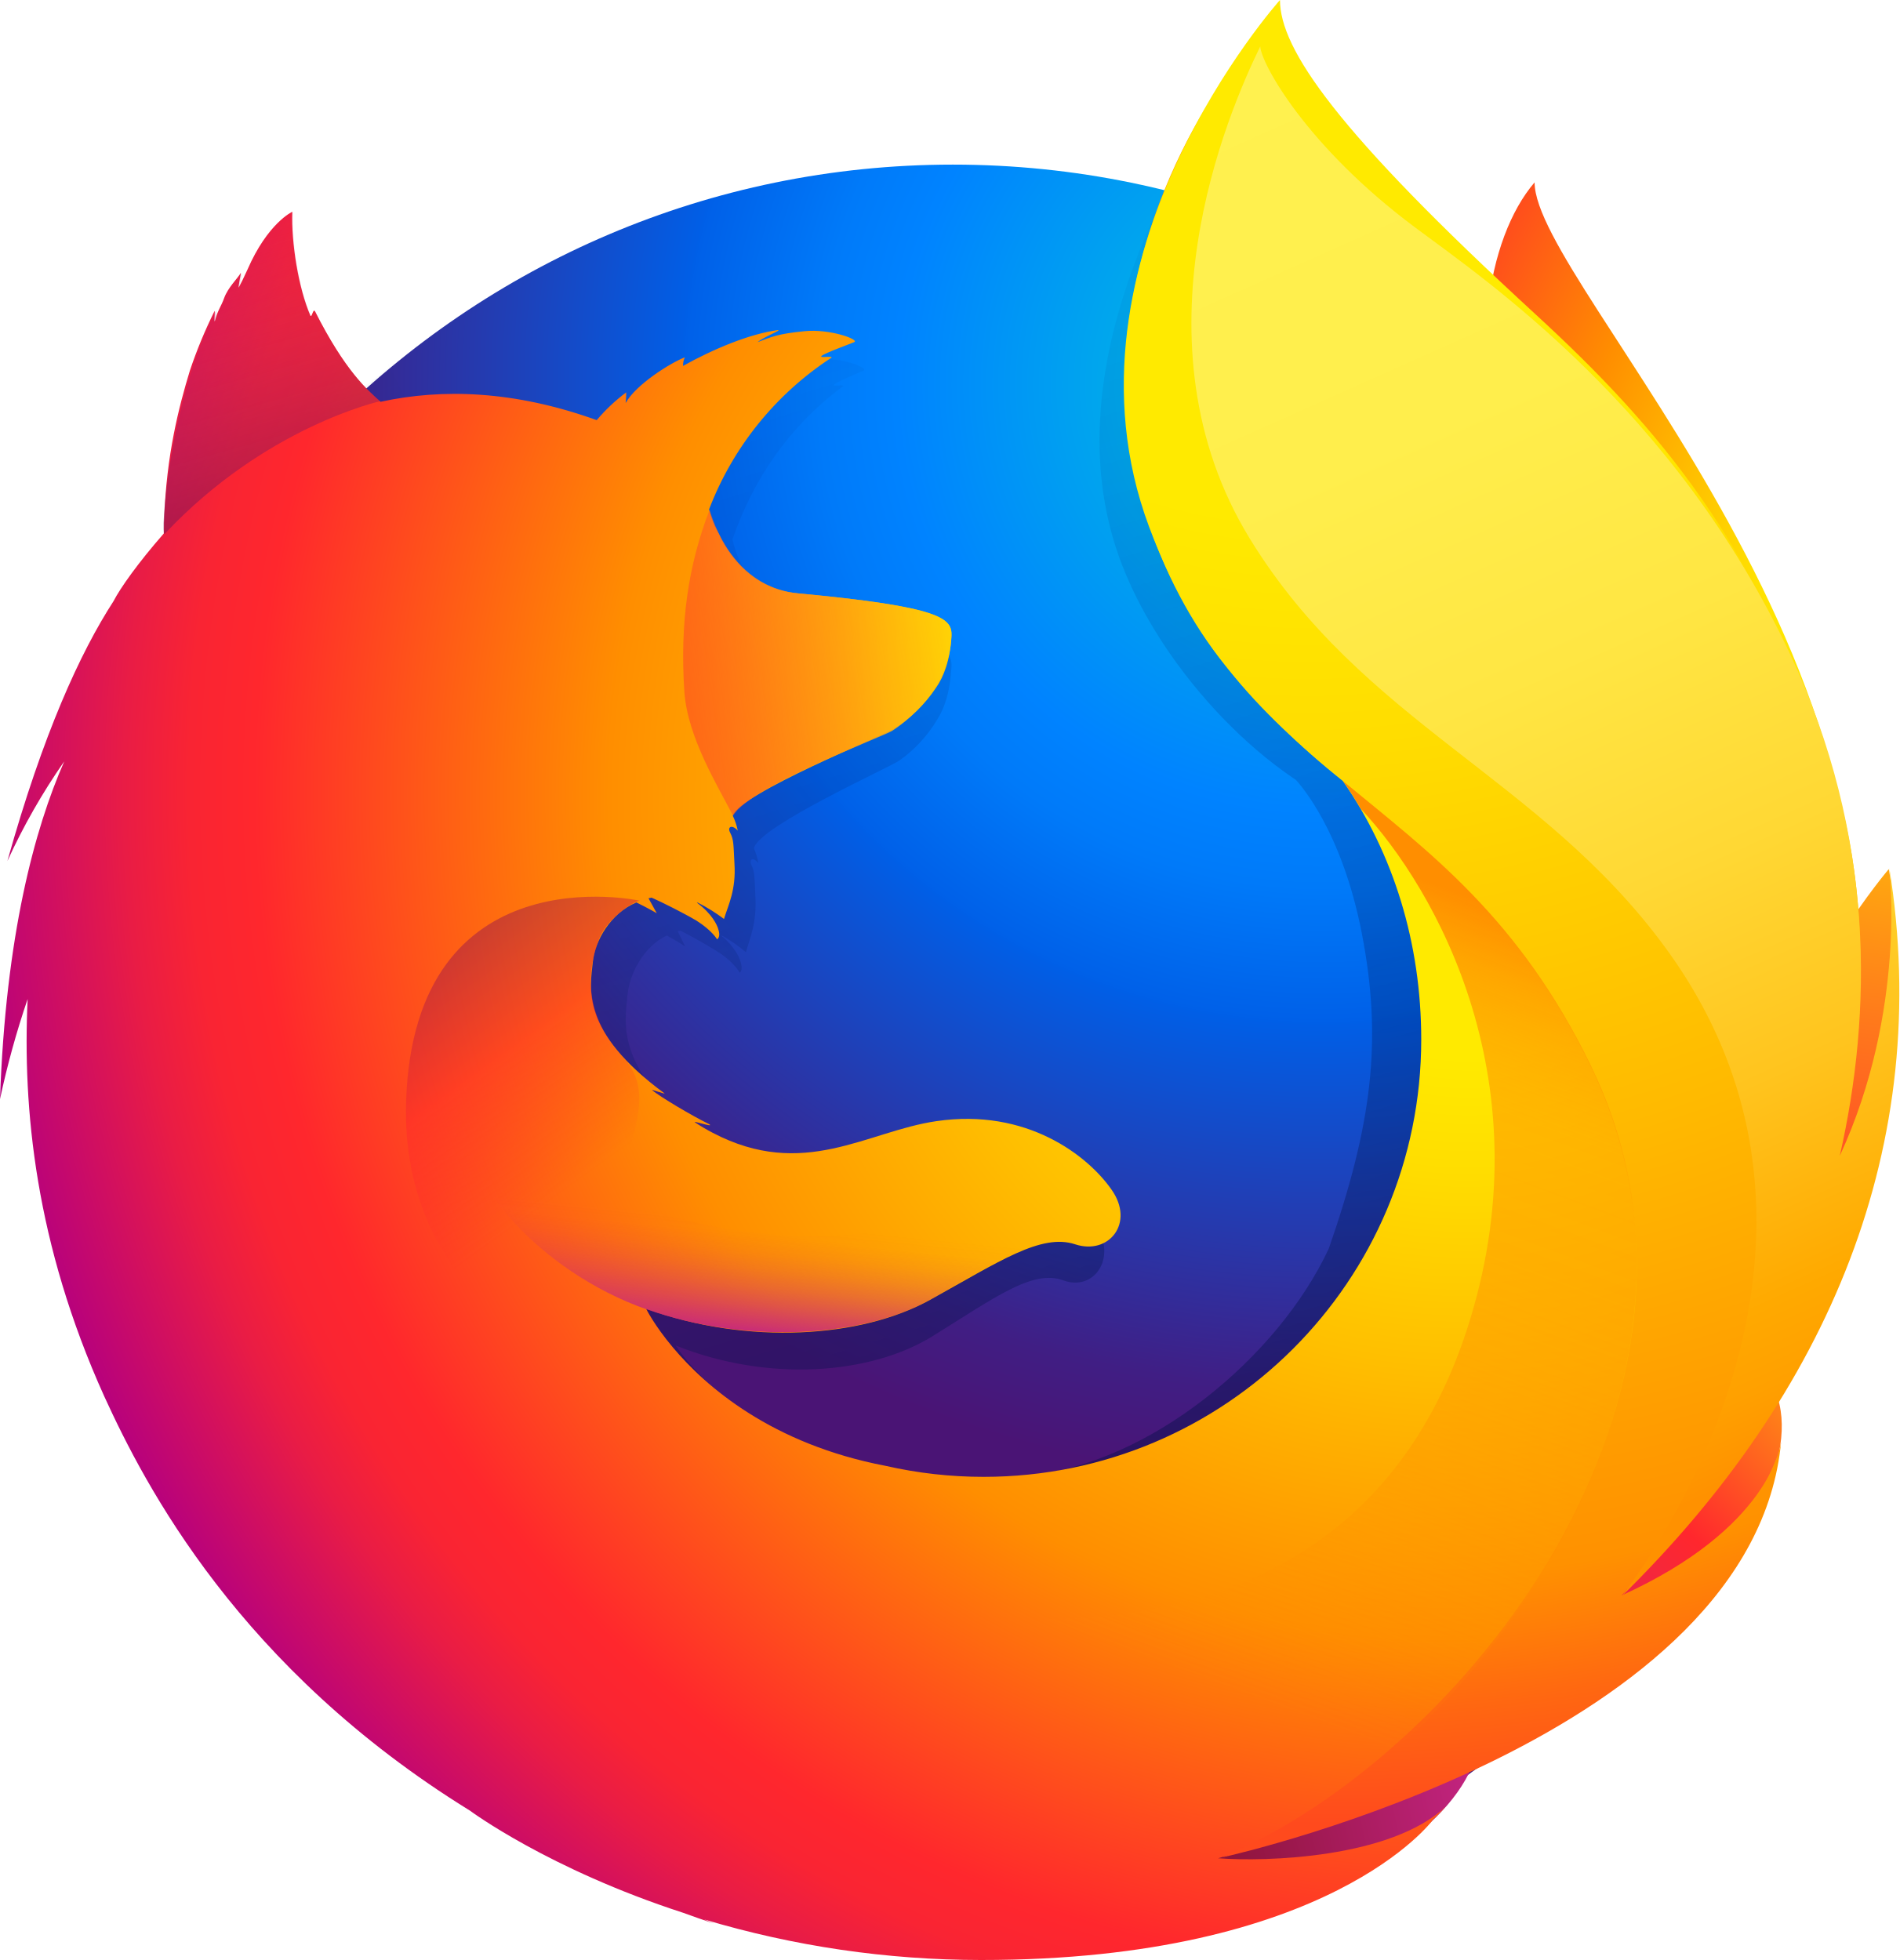
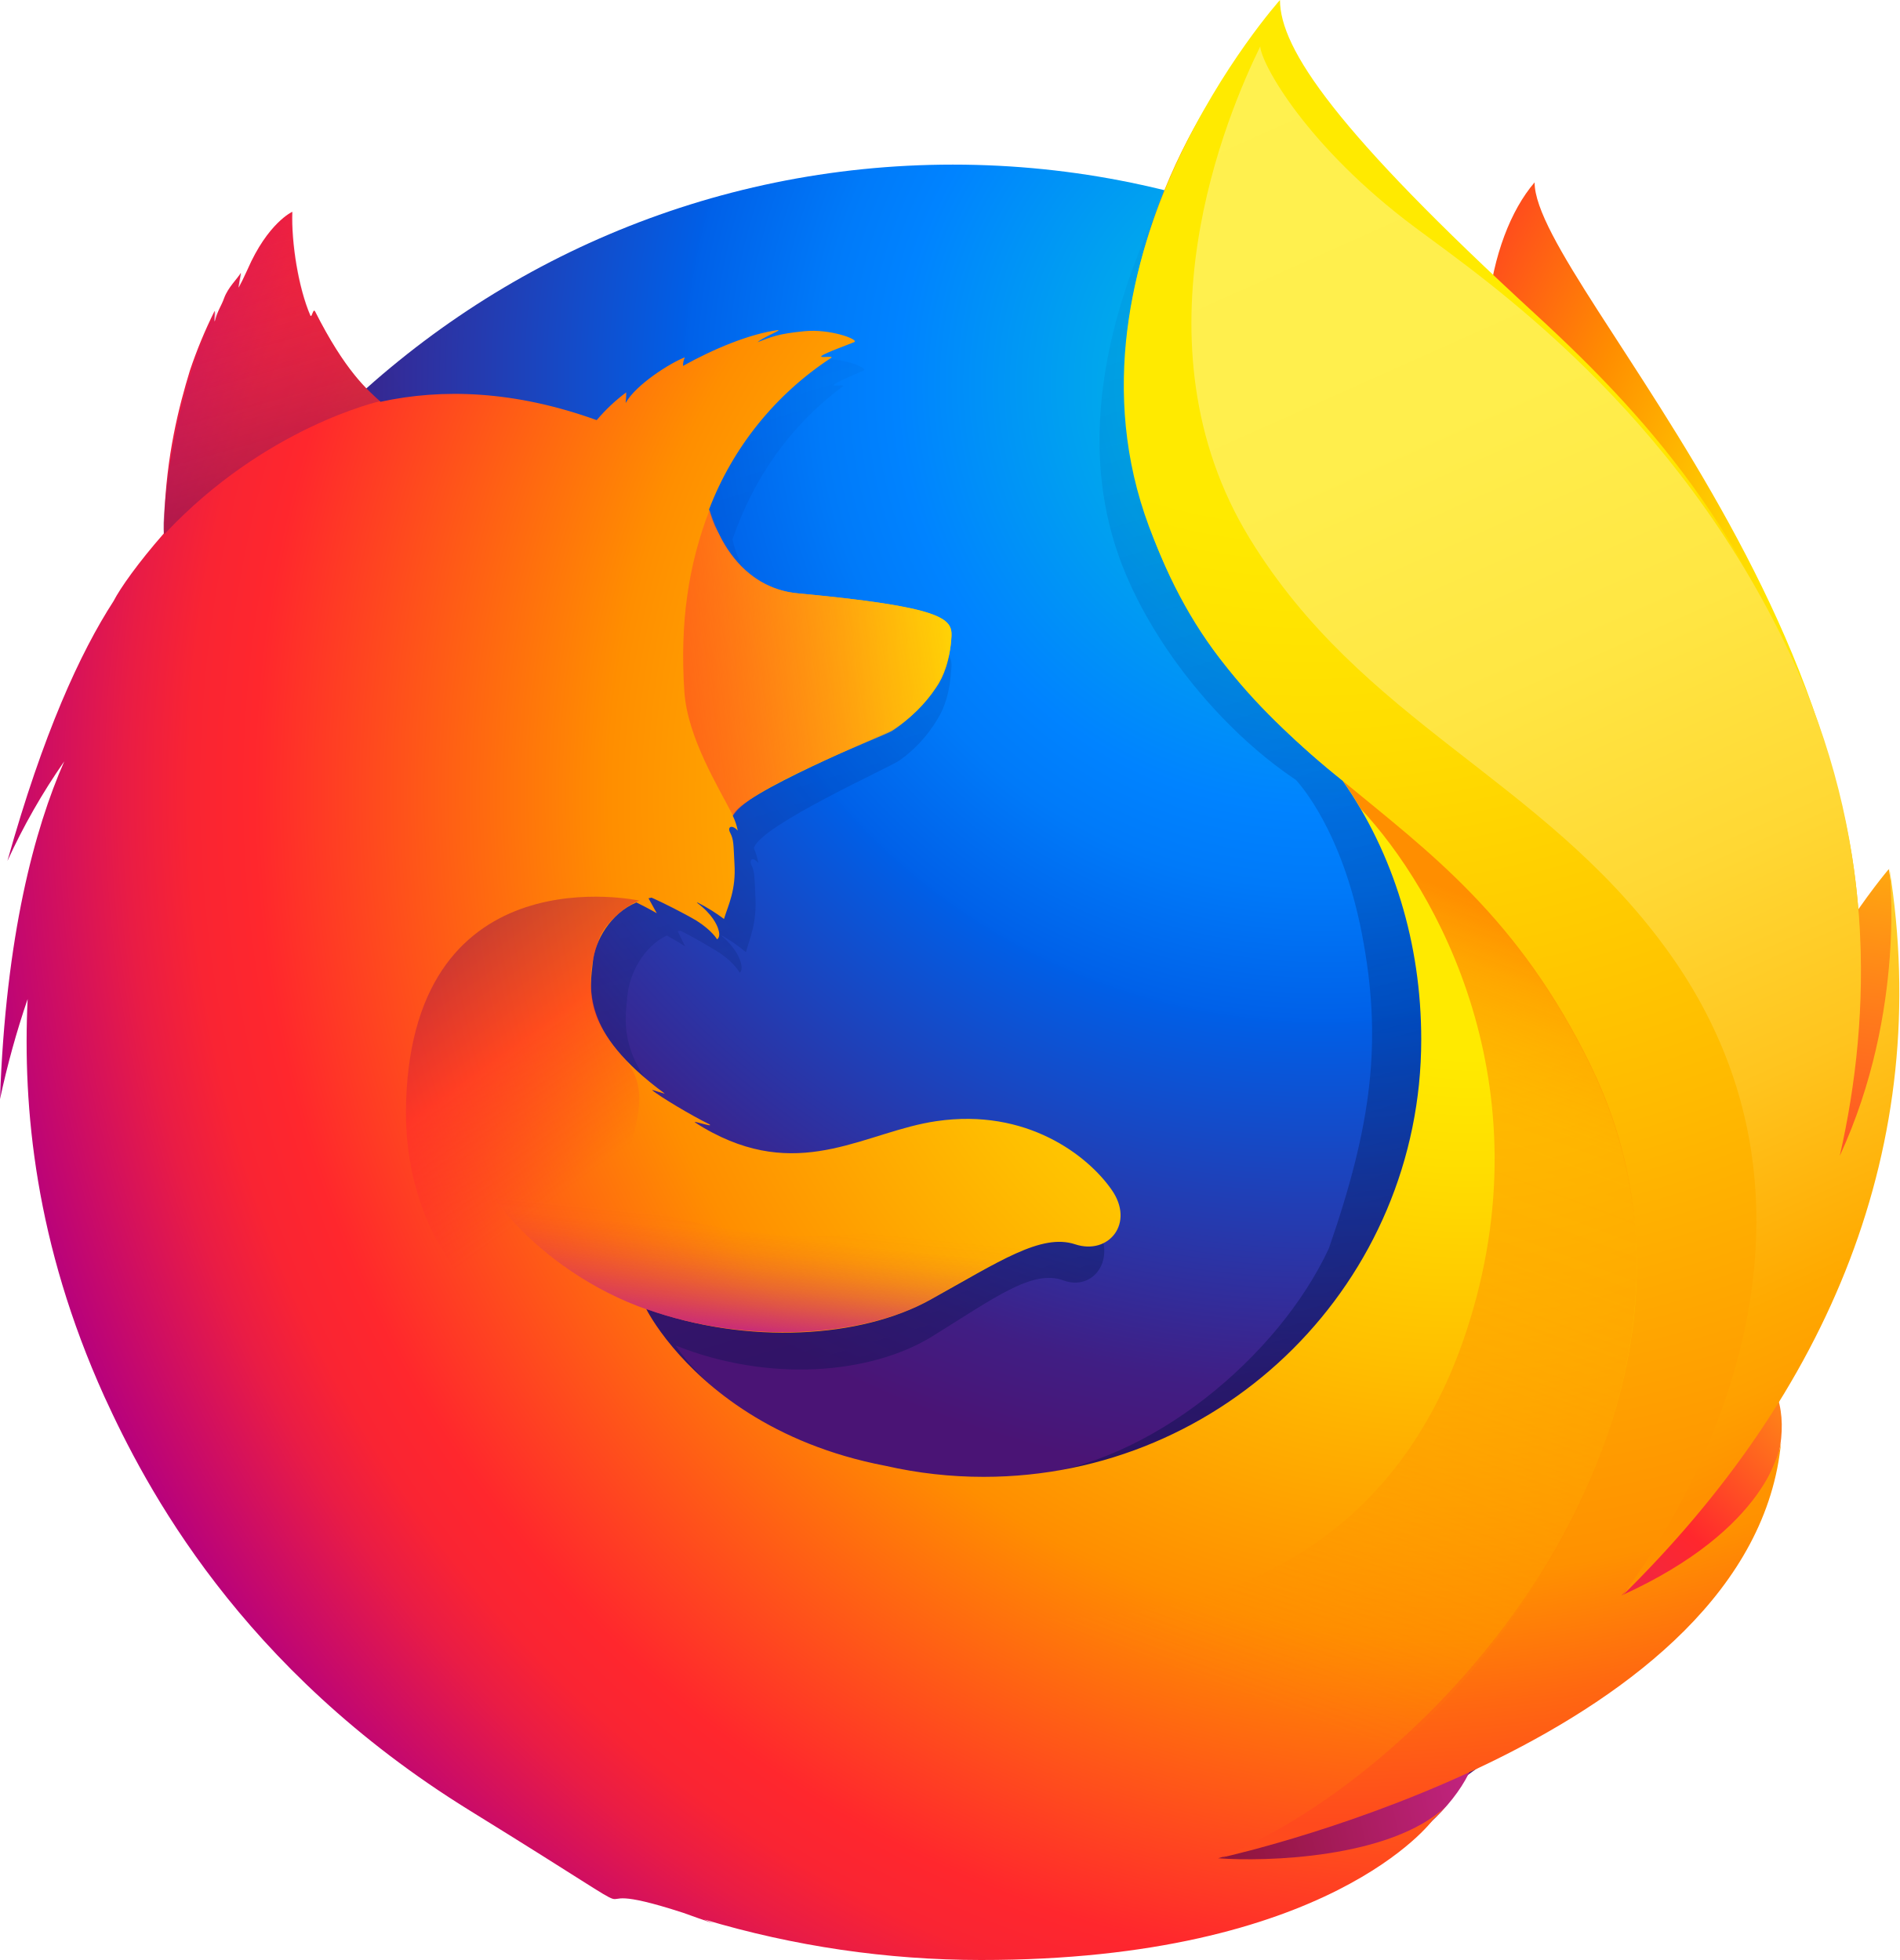
<svg xmlns="http://www.w3.org/2000/svg" viewBox="0 0 953.37 984">
-   <defs>
-     <style>.cls-1{fill:url(#radial-gradient);}.cls-2{fill:url(#radial-gradient-2);}.cls-3{fill:url(#linear-gradient);}.cls-4{fill:url(#radial-gradient-3);}.cls-5{fill:url(#radial-gradient-4);}.cls-6{fill:url(#radial-gradient-5);}.cls-7{fill:url(#radial-gradient-6);}.cls-8{fill:url(#radial-gradient-7);}.cls-9{fill:url(#linear-gradient-2);}.cls-10{fill:url(#linear-gradient-3);}.cls-11{fill:url(#linear-gradient-4);}.cls-12{fill:url(#linear-gradient-5);}.cls-13{fill:url(#linear-gradient-6);}.cls-14{fill:url(#linear-gradient-7);}</style>
-     <radialGradient id="radial-gradient" cx="-14586.11" cy="9330.25" fx="-14614.868" r="450.88" gradientTransform="matrix(0.76, 0.03, 0.05, -1.12, 11556.29, 11192.01)" gradientUnits="userSpaceOnUse">
-       <stop offset="0.04" stop-color="#ffea00" />
-       <stop offset="0.12" stop-color="#ffde00" />
-       <stop offset="0.25" stop-color="#ffbf00" />
-       <stop offset="0.43" stop-color="#ff8e00" />
-       <stop offset="0.77" stop-color="#ff272d" />
-       <stop offset="0.87" stop-color="#e0255a" />
-       <stop offset="0.95" stop-color="#cc2477" />
-       <stop offset="1" stop-color="#c42482" />
-     </radialGradient>
-     <radialGradient id="radial-gradient-2" cx="663.12" cy="826.87" r="969.26" gradientTransform="matrix(1, 0, 0, -1, 0, 1020)" gradientUnits="userSpaceOnUse">
-       <stop offset="0" stop-color="#00ccda" />
-       <stop offset="0.22" stop-color="#0083ff" />
-       <stop offset="0.26" stop-color="#007af9" />
-       <stop offset="0.33" stop-color="#0060e8" />
-       <stop offset="0.33" stop-color="#005fe7" />
-       <stop offset="0.44" stop-color="#2639ad" />
-       <stop offset="0.52" stop-color="#401e84" />
-       <stop offset="0.57" stop-color="#4a1475" />
-     </radialGradient>
-     <linearGradient id="linear-gradient" x1="540.65" y1="290.81" x2="349.21" y2="917.03" gradientTransform="matrix(1, 0, 0, -1, 0, 1020)" gradientUnits="userSpaceOnUse">
-       <stop offset="0" stop-color="#000f43" stop-opacity="0.4" />
-       <stop offset="0.48" stop-color="#001962" stop-opacity="0.17" />
-       <stop offset="1" stop-color="#002079" stop-opacity="0" />
-     </linearGradient>
-     <radialGradient id="radial-gradient-3" cx="-8266.73" cy="7499.88" r="266.89" gradientTransform="matrix(1.22, 0.12, 0.12, -1.22, 10147.38, 10794.61)" gradientUnits="userSpaceOnUse">
-       <stop offset="0" stop-color="#ffea00" />
-       <stop offset="0.5" stop-color="#ff272d" />
-       <stop offset="1" stop-color="#c42482" />
-     </radialGradient>
-     <radialGradient id="radial-gradient-4" cx="-8290.88" cy="7755.79" r="445.68" gradientTransform="matrix(1.22, 0.12, 0.12, -1.22, 10147.38, 10794.61)" gradientUnits="userSpaceOnUse">
-       <stop offset="0" stop-color="#ffe900" />
-       <stop offset="0.16" stop-color="#ffaf0e" />
-       <stop offset="0.32" stop-color="#ff7a1b" />
-       <stop offset="0.47" stop-color="#ff4e26" />
-       <stop offset="0.62" stop-color="#ff2c2e" />
-       <stop offset="0.76" stop-color="#ff1434" />
-       <stop offset="0.89" stop-color="#ff0538" />
-       <stop offset="1" stop-color="#ff0039" />
-     </radialGradient>
-     <radialGradient id="radial-gradient-5" cx="-8227.84" cy="7342.65" r="408.96" gradientTransform="matrix(1.22, 0.12, 0.12, -1.22, 10147.38, 10794.61)" gradientUnits="userSpaceOnUse">
-       <stop offset="0" stop-color="#ff272d" />
-       <stop offset="0.5" stop-color="#c42482" />
-       <stop offset="0.99" stop-color="#620700" />
-     </radialGradient>
-     <radialGradient id="radial-gradient-6" cx="715.19" cy="625.96" fx="743.166" fy="612.13" r="782.18" gradientTransform="matrix(1, 0, 0, -1, 0, 1020)" gradientUnits="userSpaceOnUse">
-       <stop offset="0.16" stop-color="#ffea00" />
-       <stop offset="0.23" stop-color="#ffde00" />
-       <stop offset="0.36" stop-color="#ffbf00" />
-       <stop offset="0.54" stop-color="#ff8e00" />
-       <stop offset="0.76" stop-color="#ff272d" />
-       <stop offset="0.8" stop-color="#f92433" />
-       <stop offset="0.84" stop-color="#e91c45" />
-       <stop offset="0.89" stop-color="#cf0e62" />
-       <stop offset="0.94" stop-color="#b5007f" />
-     </radialGradient>
-     <radialGradient id="radial-gradient-7" cx="656.34" cy="1018.71" r="923.61" gradientTransform="matrix(1, 0, 0, -1, 0, 1020)" gradientUnits="userSpaceOnUse">
-       <stop offset="0.28" stop-color="#ffea00" />
-       <stop offset="0.4" stop-color="#fd0" />
-       <stop offset="0.63" stop-color="#ffba00" />
-       <stop offset="0.86" stop-color="#ff9100" />
-       <stop offset="0.93" stop-color="#ff6711" />
-       <stop offset="0.99" stop-color="#ff4a1d" />
-     </radialGradient>
-     <linearGradient id="linear-gradient-2" x1="-8949.39" y1="7656.93" x2="-8665.03" y2="7729.41" gradientTransform="matrix(1.22, 0.12, 0.12, -1.22, 10147.38, 10794.61)" gradientUnits="userSpaceOnUse">
-       <stop offset="0" stop-color="#c42482" stop-opacity="0.5" />
-       <stop offset="0.47" stop-color="#ff272d" stop-opacity="0.5" />
-       <stop offset="0.49" stop-color="#ff2c2c" stop-opacity="0.51" />
-       <stop offset="0.68" stop-color="#ff7a1a" stop-opacity="0.72" />
-       <stop offset="0.83" stop-color="#ffb20d" stop-opacity="0.87" />
-       <stop offset="0.94" stop-color="#ffd605" stop-opacity="0.96" />
-       <stop offset="1" stop-color="#ffe302" />
-     </linearGradient>
-     <linearGradient id="linear-gradient-3" x1="199.86" y1="2082.86" x2="145.29" y2="2222.71" gradientTransform="matrix(1, 0.1, 0.1, -1, -263.44, 2312.31)" gradientUnits="userSpaceOnUse">
-       <stop offset="0" stop-color="#891551" stop-opacity="0.6" />
-       <stop offset="1" stop-color="#c42482" stop-opacity="0" />
-     </linearGradient>
-     <linearGradient id="linear-gradient-4" x1="-23.57" y1="281.95" x2="70.54" y2="175.07" gradientTransform="matrix(1, 0.1, 0.1, -1, 215.69, 751.9)" gradientUnits="userSpaceOnUse">
-       <stop offset="0.01" stop-color="#891551" stop-opacity="0.5" />
-       <stop offset="0.48" stop-color="#ff272d" stop-opacity="0.5" />
-       <stop offset="1" stop-color="#ff272d" stop-opacity="0" />
-     </linearGradient>
-     <linearGradient id="linear-gradient-5" x1="154.45" y1="96.2" x2="154.52" y2="170.98" gradientTransform="matrix(1, 0.1, 0.1, -1, 215.69, 751.9)" gradientUnits="userSpaceOnUse">
-       <stop offset="0" stop-color="#c42482" />
-       <stop offset="0.08" stop-color="#c42482" stop-opacity="0.81" />
-       <stop offset="0.21" stop-color="#c42482" stop-opacity="0.56" />
-       <stop offset="0.33" stop-color="#c42482" stop-opacity="0.36" />
-       <stop offset="0.45" stop-color="#c42482" stop-opacity="0.2" />
-       <stop offset="0.56" stop-color="#c42482" stop-opacity="0.09" />
-       <stop offset="0.67" stop-color="#c42482" stop-opacity="0.02" />
-       <stop offset="0.77" stop-color="#c42482" stop-opacity="0" />
-     </linearGradient>
-     <linearGradient id="linear-gradient-6" x1="620.53" y1="983.88" x2="926.19" y2="300.38" gradientTransform="matrix(1, 0, 0, -1, 0, 1020)" gradientUnits="userSpaceOnUse">
-       <stop offset="0" stop-color="#fff14f" />
-       <stop offset="0.27" stop-color="#ffee4c" />
-       <stop offset="0.45" stop-color="#ffe643" />
-       <stop offset="0.61" stop-color="#ffd834" />
-       <stop offset="0.76" stop-color="#ffc41e" />
-       <stop offset="0.89" stop-color="#ffab02" />
-       <stop offset="0.9" stop-color="#ffa900" />
-       <stop offset="0.95" stop-color="#ffa000" />
-       <stop offset="1" stop-color="#ff9100" />
-     </linearGradient>
-     <linearGradient id="linear-gradient-7" x1="680.89" y1="590.79" x2="536.1" y2="202.04" gradientTransform="matrix(1, 0, 0, -1, 0, 1020)" gradientUnits="userSpaceOnUse">
-       <stop offset="0" stop-color="#ff8e00" />
-       <stop offset="0.04" stop-color="#ff8e00" stop-opacity="0.86" />
-       <stop offset="0.08" stop-color="#ff8e00" stop-opacity="0.73" />
-       <stop offset="0.13" stop-color="#ff8e00" stop-opacity="0.63" />
-       <stop offset="0.18" stop-color="#ff8e00" stop-opacity="0.56" />
-       <stop offset="0.23" stop-color="#ff8e00" stop-opacity="0.51" />
-       <stop offset="0.28" stop-color="#ff8e00" stop-opacity="0.5" />
-       <stop offset="0.39" stop-color="#ff8e00" stop-opacity="0.48" />
-       <stop offset="0.52" stop-color="#ff8e00" stop-opacity="0.42" />
-       <stop offset="0.68" stop-color="#ff8e00" stop-opacity="0.31" />
-       <stop offset="0.84" stop-color="#ff8e00" stop-opacity="0.17" />
-       <stop offset="1" stop-color="#ff8e00" stop-opacity="0" />
-     </linearGradient>
-   </defs>
-   <g id="Layer_2" data-name="Layer 2">
-     <g id="Layer_1-2" data-name="Layer 1">
-       <path class="cls-1" d="M770.28,91.56c-23.94,27.88-35.1,90.64-10.81,154.25s61.5,49.8,84.7,114.68c30.62,85.6,16.37,200.59,16.37,200.59s36.81,106.61,62.46-6.64c56.79-212.7-152.72-410.5-152.72-462.88Z" />
-       <path class="cls-2" d="M478.07,974.64c245.24,0,443.9-199.74,443.9-446s-198.66-446-443.66-446S34.65,282.32,34.65,528.61C34.17,775.14,233.07,974.64,478.07,974.64Z" />
-       <path class="cls-3" d="M810.67,803.64a246.8,246.8,0,0,1-30.12,18.18,703.24,703.24,0,0,0,38.3-63C828.31,748.39,837,738.21,844,727.2c3.44-5.4,7.31-12.07,11.42-19.81,24.92-44.9,52.4-117.57,53.17-192.2V515c0-1.84,0-3.68,0-5.52a257.94,257.94,0,0,0-5.71-55.75c.2,1.43.37,2.86.55,4.29-.22-1.1-.4-2.21-.64-3.31.37,2,.66,4,1,6,5.1,43.22,1.47,85.37-16.68,116.45-.28.46-.58.88-.87,1.33,9.41-47.24,12.56-99.39,2.09-151.6,0,0-4.19-25.39-35.37-102.45-18-44.35-49.84-80.71-78-107.2-24.69-30.55-47.12-51-59.48-64.06C689.69,126,678.87,105.6,674.42,92.3c-3.85-1.93-53.13-49.81-57-51.63-21.51,33.35-89.16,137.67-57,235.15,14.59,44.17,51.47,90,90.07,115.73,1.7,1.94,23,25,33.09,77.16,10.44,53.84,5,95.85-16.55,158-25.29,54.51-90.07,108.39-150.72,113.9-129.68,11.78-177.15-65.11-177.15-65.11,46.33,18.53,97.57,14.65,128.72-4.55,31.4-19.43,50.4-33.83,65.81-28.15C548.86,648.43,561,632,550.1,615a78.49,78.49,0,0,0-79.4-34.57c-31.43,5.11-60.22,30-101.41,5.89a84.81,84.81,0,0,1-7.73-5.06c-2.71-1.78,8.83,2.72,6.14.69-8-4.35-22.2-13.84-25.88-17.22-.62-.56,6.21,2.18,5.6,1.62-38.51-31.71-33.7-53.14-32.49-66.57,1-10.75,8-24.52,19.75-30.11,5.7,3.11,9.24,5.48,9.24,5.48s-2.43-5-3.74-7.58c.46-.2.9-.15,1.36-.34,4.66,2.25,15,8.1,20.41,11.67,7.07,5,9.32,9.43,9.32,9.43s1.86-1,.49-5.37c-.5-1.79-2.65-7.46-9.65-13.18l.43,0a81.07,81.07,0,0,1,11.87,8.24c2-7.18,5.53-14.68,4.75-28.09-.48-9.43-.26-11.87-1.92-15.51-1.49-3.13.83-4.35,3.42-1.1a33.38,33.38,0,0,0-2.21-7.4l0-.25c3.22-11.23,68.25-40.46,73-43.87a67.43,67.43,0,0,0,19.13-20.8c3.62-5.77,6.34-13.85,7-26.12.36-8.84-3.76-14.73-69.51-21.61-18-1.78-28.53-14.8-34.52-26.83-1.1-2.59-2.21-4.93-3.33-7.28a57.64,57.64,0,0,1-2.55-8.43c10.74-30.87,28.81-57,55.36-76.7,1.45-1.32-5.78.34-4.33-1,1.68-1.54,12.7-6,14.78-7,2.55-1.2-10.88-6.9-22.73-5.51-12.07,1.36-14.63,2.8-21.07,5.53,2.67-2.66,11.17-6.15,9.18-6.12-13,2-29.18,9.55-43,18.12a10.83,10.83,0,0,1,.83-4.35c-6.44,2.73-22.26,13.79-26.86,23.14a42.27,42.27,0,0,0,.26-5.4,85,85,0,0,0-13.19,13.82l-.24.22c-37.36-15.05-70.23-16-98.05-9.28-6.09-6.11-9.06-1.64-22.91-32.06-.94-1.84.72,1.8,0,0-2.28-5.9,1.39,7.87,0,0-23.29,18.37-53.92,39.19-68.63,53.89-.18.58,17.16-4.9,0,0-6,1.71-5.6,5.28-6.51,37.5-.22,2.44,0,5.17-.22,7.37-11.75,15-19.75,27.65-22.78,34.21-15.19,26.18-31.92,67-48.14,131.56A334.78,334.78,0,0,1,75.2,398.36c-13.49,34.27-26.53,88.08-29.13,170.95A482.08,482.08,0,0,1,58.6,518.65,472.91,472.91,0,0,0,93.34,719.71c9.33,22.82,24.76,57.46,51,95.4C226.9,902,343.31,956,472.22,956c134.57,0,255.41-58.88,338.45-152.37Z" />
-       <path class="cls-4" d="M711.1,866.71c162.87-18.86,235-186.7,142.38-190C769.85,674,634,875.61,711.1,866.71Z" />
-       <path class="cls-5" d="M865.21,642.42c112-65.21,82.84-206.08,82.84-206.08s-43.25,50.24-72.63,130.32C846.4,646,797.84,681.81,865.21,642.42Z" />
-       <path class="cls-6" d="M509.47,950.06C665.7,999.91,800,876.84,717.21,835.74,642,798.68,435.32,926.49,509.47,950.06Z" />
-       <path class="cls-7" d="M876.85,702.23c3.8-5.36,8.94-22.53,13.48-30.21,27.58-44.52,27.78-80,27.78-80.83C934.76,508,933.25,474,923,411.14c-8.26-50.6-44.33-123.09-75.57-158-32.2-36-9.52-24.24-40.7-50.51-27.32-30.3-53.82-60.29-68.25-72.36C634.21,43.09,636.57,24.58,638.58,21.42c-.34.37-.84.92-1.47,1.64C635.87,18.14,635,14,635,14s-57,57-69,152c-7.83,62,15.38,126.68,49,168a381.62,381.62,0,0,0,59,58v0c25.4,36.48,39.38,81.49,39.38,129.91,0,121.25-98.34,219.53-219.65,219.53a220.74,220.74,0,0,1-49.14-5.51c-57.23-10.91-90.28-39.79-106.77-59.39-9.45-11.23-13.46-19.42-13.46-19.42,51.28,18.37,108,14.53,142.47-4.52,34.74-19.26,55.77-33.54,72.83-27.91,16.82,5.6,30.21-10.67,18.2-27.54-11.77-16.84-42.4-41-87.88-34.28-34.78,5.06-66.65,29.76-112.24,5.84a97.54,97.54,0,0,1-8.55-5c-3-1.77,9.77,2.69,6.79.68-8.87-4.32-24.58-13.73-28.65-17.07-.67-.56,6.89,2.16,6.2,1.6-42.62-31.45-37.3-52.69-35.95-66,1.07-10.66,8.81-24.32,21.85-29.86,6.3,3.08,10.23,5.43,10.23,5.43s-2.69-4.92-4.14-7.51c.51-.19,1-.14,1.5-.34,5.16,2.23,16.58,8,22.59,11.57,7.82,4.95,10.32,9.36,10.32,9.36s2.06-1,.53-5.33c-.55-1.77-2.92-7.39-10.68-13.07l.49,0a90.83,90.83,0,0,1,13.13,8.18c2.19-7.12,6.12-14.56,5.25-27.86-.52-9.35-.28-11.78-2.12-15.39-1.65-3.1.92-4.31,3.78-1.09a29.73,29.73,0,0,0-2.44-7.34l0-.24c3.57-11.14,75.54-40.13,80.78-43.51a70.47,70.47,0,0,0,21.17-20.63c4-5.72,7-13.74,7.75-25.9.24-5.48-1.44-9.82-20.5-14-11.44-2.49-29.14-4.92-56.43-7.48-19.9-1.75-31.58-14.67-38.22-26.6-1.21-2.57-2.44-4.9-3.68-7.22a53.41,53.41,0,0,1-2.83-8.36,158.53,158.53,0,0,1,61.28-76.06c1.6-1.31-6.4.33-4.8-1,1.87-1.52,14.06-5.92,16.37-6.91,2.81-1.19-12-6.84-25.16-5.47-13.36,1.35-16.19,2.78-23.32,5.49,3-2.64,12.36-6.1,10.16-6.08-14.4,2-32.3,9.48-47.6,18a9.72,9.72,0,0,1,.92-4.31c-7.13,2.71-24.63,13.68-29.73,22.95a38.21,38.21,0,0,0,.29-5.35,88.52,88.52,0,0,0-14.6,13.7l-.26.22C258.13,196,221.74,195,191,201.72c-6.73-6.07-17.56-15.23-32.89-45.4-1-1.82-1.6,3.75-2.4,2-5.95-13.82-9.55-36.45-9-52,0,0-12.32,5.61-22.51,29.06-1.9,4.22-3.11,6.54-4.32,8.87-.56.67,1.26-7.7,1-7.25-1.77,3-6.36,7.19-8.37,12.62-1.39,4-3.33,6.27-4.56,11.29l-.3.46c-.1-1.48.37-6.08,0-5.14A235.81,235.81,0,0,0,95.33,186C89.84,204,83.45,228.59,82.44,260.55c-.24,2.42,0,5.13-.25,7.31-13,14.85-21.85,27.42-25.2,33.93-16.81,26-35.33,66.45-53.28,130.47a319.19,319.19,0,0,1,28.53-50C17.32,416.25,2.88,469.62,0,551.8a439,439,0,0,1,13.87-50.24C11.29,556.36,17.68,624.3,52.32,701,72.89,746,120.24,837.6,235.94,909.05h0s39.36,29.3,107,51.26c5,1.81,10.06,3.6,15.23,5.33-1.62-.65-3.19-1.34-4.71-2A485.12,485.12,0,0,0,492.27,984c175.18.15,226.84-70.2,226.84-70.2l-.51.38q3.71-3.49,7.14-7.26c-27.64,26.1-90.71,27.83-114.3,26,40.23-11.81,66.69-21.81,118.18-41.52q9-3.35,18.48-7.64c.68-.3,1.37-.62,2-.94,1.25-.58,2.49-1.13,3.75-1.74a349.26,349.26,0,0,0,70.26-44c51.7-41.3,63-81.55,68.83-108.1-.82,2.55-3.37,8.48-5.17,12.32-13.31,28.48-42.84,46-74.91,61a689.15,689.15,0,0,0,42.39-62.44c10.47-10.38,13.73-26.62,21.55-37.54Z" />
-       <path class="cls-8" d="M813.92,801c21.08-23.24,40-49.82,54.35-80,36.9-77.58,94-206.58,49-341.3C881.77,273.22,833,215,771.11,158.12,670.56,65.76,642.48,24.52,642.48,0c0,0-116.09,129.41-65.74,264.38s153.46,130,221.68,270.88c80.27,165.74-64.95,346.61-185,397.23,7.36-1.63,267-60.38,280.62-208.88-.31,2.73-6.16,43.8-80.07,77.37Z" />
-       <path class="cls-9" d="M477.59,319.37c.39-8.77-4.15-14.66-76.68-21.46-29.84-2.76-41.27-30.33-44.75-41.94-10.61,27.56-15,56.49-12.63,91.48,1.61,22.92,17,47.52,24.37,62,0,0,1.63-2.13,2.39-2.91,13.86-14.43,71.93-36.42,77.39-39.54,6-3.8,28.9-20.53,29.91-47.59Z" />
-       <path class="cls-10" d="M158.31,156.47c-1-1.82-1.6,3.76-2.4,2-5.95-13.81-9.57-36.2-8.72-52,0,0-12.31,5.61-22.51,29.06-1.89,4.21-3.11,6.54-4.32,8.87-.56.67,1.27-7.7,1-7.25-1.77,3-6.35,7.19-8.34,12.38-1.65,4.24-3.35,6.51-4.61,11.77-.39,1.43.39-6.32.05-5.38C84.72,201.68,80.19,271,82.69,268,133.17,214.14,191,201.36,191,201.36c-6.15-4.53-19.52-17.62-32.7-44.89Z" />
-       <path class="cls-11" d="M349.84,720.1c-69.72-29.77-149-71.76-146-167.14C207.92,427.34,321,452.17,321,452.17c-4.27,1-15.68,9.16-19.72,17.82-4.27,10.83-12.07,35.28,11.55,60.9,37.09,40.19-76.2,95.36,98.66,199.57,4.41,2.4-41-1.43-61.63-10.36Z" />
-       <path class="cls-12" d="M325.07,657.5c49.45,17.21,107,14.19,141.53-4.86,23.08-12.85,52.7-33.43,70.92-28.35-15.78-6.24-27.73-9.15-42.1-9.86-2.45,0-5.38,0-8.05-.32a136.2,136.2,0,0,0-15.76.86c-8.9.82-18.76,6.43-27.73,5.53-.49,0,8.7-3.77,7.95-3.6-4.75,1-9.91,1.2-15.37,1.88-3.47.38-6.45.82-9.89,1-103,8.73-190-55.81-190-55.81-7.4,25,33.17,74.3,88.52,93.57Z" />
-       <path class="cls-13" d="M813.74,801.65c104.16-102.27,156.86-226.59,134.58-366,0,0,8.9,71.5-24.85,144.63,16.22-71.4,18.1-160.12-25-252-57.5-122.63-152-187.16-188.15-214.08C655.66,73.4,633,31.87,632.57,23.3c-16.34,33.48-65.76,148.2-5.31,247,56.64,92.56,145.87,120,208.33,205C950.67,631.67,813.74,801.65,813.74,801.65Z" />
-       <path class="cls-14" d="M798.81,535.55C762.41,460.35,717,427.55,674,392c5,7,6.23,9.47,9,14,37.83,40.32,93.61,138.66,53.11,262.11C659.88,900.48,355,791.06,323,760.32,335.93,894.81,561,959.16,707.6,872c83.4-79,150.87-213.16,91.21-336.4Z" />
-     </g>
-   </g>
+   <radialGradient id="a" cx="-14586.11" cy="9330.25" fx="-14614.868" gradientTransform="matrix(.76 .03 .05 -1.12 11556.29 11192.01)" gradientUnits="userSpaceOnUse" r="450.88">
+     <stop offset=".04" stop-color="#ffea00" />
+     <stop offset=".12" stop-color="#ffde00" />
+     <stop offset=".25" stop-color="#ffbf00" />
+     <stop offset=".43" stop-color="#ff8e00" />
+     <stop offset=".77" stop-color="#ff272d" />
+     <stop offset=".87" stop-color="#e0255a" />
+     <stop offset=".95" stop-color="#cc2477" />
+     <stop offset="1" stop-color="#c42482" />
+   </radialGradient>
+   <radialGradient id="b" cx="663.12" cy="826.87" gradientTransform="matrix(1 0 0 -1 0 1020)" gradientUnits="userSpaceOnUse" r="969.26">
+     <stop offset="0" stop-color="#00ccda" />
+     <stop offset=".22" stop-color="#0083ff" />
+     <stop offset=".26" stop-color="#007af9" />
+     <stop offset=".33" stop-color="#0060e8" />
+     <stop offset=".33" stop-color="#005fe7" />
+     <stop offset=".44" stop-color="#2639ad" />
+     <stop offset=".52" stop-color="#401e84" />
+     <stop offset=".57" stop-color="#4a1475" />
+   </radialGradient>
+   <linearGradient id="c" gradientTransform="matrix(1 0 0 -1 0 1020)" gradientUnits="userSpaceOnUse" x1="540.65" x2="349.21" y1="290.81" y2="917.03">
+     <stop offset="0" stop-color="#000f43" stop-opacity=".4" />
+     <stop offset=".48" stop-color="#001962" stop-opacity=".17" />
+     <stop offset="1" stop-color="#002079" stop-opacity="0" />
+   </linearGradient>
+   <radialGradient id="d" cx="-8266.73" cy="7499.88" gradientTransform="matrix(1.22 .12 .12 -1.22 10147.38 10794.61)" gradientUnits="userSpaceOnUse" r="266.89">
+     <stop offset="0" stop-color="#ffea00" />
+     <stop offset=".5" stop-color="#ff272d" />
+     <stop offset="1" stop-color="#c42482" />
+   </radialGradient>
+   <radialGradient id="e" cx="-8290.88" cy="7755.79" gradientTransform="matrix(1.22 .12 .12 -1.22 10147.38 10794.61)" gradientUnits="userSpaceOnUse" r="445.68">
+     <stop offset="0" stop-color="#ffe900" />
+     <stop offset=".16" stop-color="#ffaf0e" />
+     <stop offset=".32" stop-color="#ff7a1b" />
+     <stop offset=".47" stop-color="#ff4e26" />
+     <stop offset=".62" stop-color="#ff2c2e" />
+     <stop offset=".76" stop-color="#ff1434" />
+     <stop offset=".89" stop-color="#ff0538" />
+     <stop offset="1" stop-color="#ff0039" />
+   </radialGradient>
+   <radialGradient id="f" cx="-8227.84" cy="7342.65" gradientTransform="matrix(1.22 .12 .12 -1.22 10147.38 10794.61)" gradientUnits="userSpaceOnUse" r="408.96">
+     <stop offset="0" stop-color="#ff272d" />
+     <stop offset=".5" stop-color="#c42482" />
+     <stop offset=".99" stop-color="#620700" />
+   </radialGradient>
+   <radialGradient id="g" cx="715.19" cy="625.96" fx="743.166" fy="612.13" gradientTransform="matrix(1 0 0 -1 0 1020)" gradientUnits="userSpaceOnUse" r="782.18">
+     <stop offset=".16" stop-color="#ffea00" />
+     <stop offset=".23" stop-color="#ffde00" />
+     <stop offset=".36" stop-color="#ffbf00" />
+     <stop offset=".54" stop-color="#ff8e00" />
+     <stop offset=".76" stop-color="#ff272d" />
+     <stop offset=".8" stop-color="#f92433" />
+     <stop offset=".84" stop-color="#e91c45" />
+     <stop offset=".89" stop-color="#cf0e62" />
+     <stop offset=".94" stop-color="#b5007f" />
+   </radialGradient>
+   <radialGradient id="h" cx="656.34" cy="1018.71" gradientTransform="matrix(1 0 0 -1 0 1020)" gradientUnits="userSpaceOnUse" r="923.61">
+     <stop offset=".28" stop-color="#ffea00" />
+     <stop offset=".4" stop-color="#fd0" />
+     <stop offset=".63" stop-color="#ffba00" />
+     <stop offset=".86" stop-color="#ff9100" />
+     <stop offset=".93" stop-color="#ff6711" />
+     <stop offset=".99" stop-color="#ff4a1d" />
+   </radialGradient>
+   <linearGradient id="i" gradientTransform="matrix(1.22 .12 .12 -1.22 10147.38 10794.61)" gradientUnits="userSpaceOnUse" x1="-8949.39" x2="-8665.03" y1="7656.93" y2="7729.41">
+     <stop offset="0" stop-color="#c42482" stop-opacity=".5" />
+     <stop offset=".47" stop-color="#ff272d" stop-opacity=".5" />
+     <stop offset=".49" stop-color="#ff2c2c" stop-opacity=".51" />
+     <stop offset=".68" stop-color="#ff7a1a" stop-opacity=".72" />
+     <stop offset=".83" stop-color="#ffb20d" stop-opacity=".87" />
+     <stop offset=".94" stop-color="#ffd605" stop-opacity=".96" />
+     <stop offset="1" stop-color="#ffe302" />
+   </linearGradient>
+   <linearGradient id="j" gradientTransform="matrix(1 .1 .1 -1 -263.44 2312.31)" gradientUnits="userSpaceOnUse" x1="199.86" x2="145.29" y1="2082.86" y2="2222.71">
+     <stop offset="0" stop-color="#891551" stop-opacity=".6" />
+     <stop offset="1" stop-color="#c42482" stop-opacity="0" />
+   </linearGradient>
+   <linearGradient id="k" gradientTransform="matrix(1 .1 .1 -1 215.69 751.9)" gradientUnits="userSpaceOnUse" x1="-23.57" x2="70.54" y1="281.95" y2="175.07">
+     <stop offset=".01" stop-color="#891551" stop-opacity=".5" />
+     <stop offset=".48" stop-color="#ff272d" stop-opacity=".5" />
+     <stop offset="1" stop-color="#ff272d" stop-opacity="0" />
+   </linearGradient>
+   <linearGradient id="l" gradientTransform="matrix(1 .1 .1 -1 215.69 751.9)" gradientUnits="userSpaceOnUse" x1="154.45" x2="154.52" y1="96.2" y2="170.98">
+     <stop offset="0" stop-color="#c42482" />
+     <stop offset=".08" stop-color="#c42482" stop-opacity=".81" />
+     <stop offset=".21" stop-color="#c42482" stop-opacity=".56" />
+     <stop offset=".33" stop-color="#c42482" stop-opacity=".36" />
+     <stop offset=".45" stop-color="#c42482" stop-opacity=".2" />
+     <stop offset=".56" stop-color="#c42482" stop-opacity=".09" />
+     <stop offset=".67" stop-color="#c42482" stop-opacity=".02" />
+     <stop offset=".77" stop-color="#c42482" stop-opacity="0" />
+   </linearGradient>
+   <linearGradient id="m" gradientTransform="matrix(1 0 0 -1 0 1020)" gradientUnits="userSpaceOnUse" x1="620.53" x2="926.19" y1="983.88" y2="300.38">
+     <stop offset="0" stop-color="#fff14f" />
+     <stop offset=".27" stop-color="#ffee4c" />
+     <stop offset=".45" stop-color="#ffe643" />
+     <stop offset=".61" stop-color="#ffd834" />
+     <stop offset=".76" stop-color="#ffc41e" />
+     <stop offset=".89" stop-color="#ffab02" />
+     <stop offset=".9" stop-color="#ffa900" />
+     <stop offset=".95" stop-color="#ffa000" />
+     <stop offset="1" stop-color="#ff9100" />
+   </linearGradient>
+   <linearGradient id="n" gradientTransform="matrix(1 0 0 -1 0 1020)" gradientUnits="userSpaceOnUse" x1="680.89" x2="536.1" y1="590.79" y2="202.04">
+     <stop offset="0" stop-color="#ff8e00" />
+     <stop offset=".04" stop-color="#ff8e00" stop-opacity=".86" />
+     <stop offset=".08" stop-color="#ff8e00" stop-opacity=".73" />
+     <stop offset=".13" stop-color="#ff8e00" stop-opacity=".63" />
+     <stop offset=".18" stop-color="#ff8e00" stop-opacity=".56" />
+     <stop offset=".23" stop-color="#ff8e00" stop-opacity=".51" />
+     <stop offset=".28" stop-color="#ff8e00" stop-opacity=".5" />
+     <stop offset=".39" stop-color="#ff8e00" stop-opacity=".48" />
+     <stop offset=".52" stop-color="#ff8e00" stop-opacity=".42" />
+     <stop offset=".68" stop-color="#ff8e00" stop-opacity=".31" />
+     <stop offset=".84" stop-color="#ff8e00" stop-opacity=".17" />
+     <stop offset="1" stop-color="#ff8e00" stop-opacity="0" />
+   </linearGradient>
+   <path d="m770.28 91.56c-23.94 27.88-35.1 90.64-10.81 154.25s61.5 49.8 84.7 114.68c30.62 85.6 16.37 200.59 16.37 200.59s36.81 106.61 62.46-6.64c56.79-212.7-152.72-410.5-152.72-462.88z" fill="url(#a)" />
+   <path d="m478.07 974.64c245.24 0 443.9-199.74 443.9-446s-198.66-446-443.66-446-443.66 199.68-443.66 445.97c-.48 246.53 198.42 446.03 443.42 446.03z" fill="url(#b)" />
+   <path d="m810.67 803.64a246.8 246.8 0 0 1 -30.12 18.18 703.24 703.24 0 0 0 38.3-63c9.46-10.43 18.15-20.61 25.15-31.62 3.44-5.4 7.31-12.07 11.42-19.81 24.92-44.9 52.4-117.57 53.17-192.2v-.19c0-1.84 0-3.68 0-5.52a257.94 257.94 0 0 0 -5.71-55.75c.2 1.43.37 2.86.55 4.29-.22-1.1-.4-2.21-.64-3.31.37 2 .66 4 1 6 5.1 43.22 1.47 85.37-16.68 116.45-.28.46-.58.88-.87 1.33 9.41-47.24 12.56-99.39 2.09-151.6 0 0-4.19-25.39-35.37-102.45-18-44.35-49.84-80.71-78-107.2-24.69-30.55-47.12-51-59.48-64.06-25.79-27.18-36.61-47.58-41.06-60.88-3.85-1.93-53.13-49.81-57-51.63-21.51 33.35-89.16 137.67-57 235.15 14.59 44.17 51.47 90 90.07 115.73 1.7 1.94 23 25 33.09 77.16 10.44 53.84 5 95.85-16.55 158-25.29 54.51-90.07 108.39-150.72 113.9-129.68 11.78-177.15-65.11-177.15-65.11 46.33 18.53 97.57 14.65 128.72-4.55 31.4-19.43 50.4-33.83 65.81-28.15 15.17 5.63 27.31-10.8 16.41-27.8a78.49 78.49 0 0 0 -79.4-34.57c-31.43 5.11-60.22 30-101.41 5.89a84.81 84.81 0 0 1 -7.73-5.06c-2.71-1.78 8.83 2.72 6.14.69-8-4.35-22.2-13.84-25.88-17.22-.62-.56 6.21 2.18 5.6 1.62-38.51-31.71-33.7-53.14-32.49-66.57 1-10.75 8-24.52 19.75-30.11 5.7 3.11 9.24 5.48 9.24 5.48s-2.43-5-3.74-7.58c.46-.2.9-.15 1.36-.34 4.66 2.25 15 8.1 20.41 11.67 7.07 5 9.32 9.43 9.32 9.43s1.86-1 .49-5.37c-.5-1.79-2.65-7.46-9.65-13.18h.43a81.07 81.07 0 0 1 11.87 8.24c2-7.18 5.53-14.68 4.75-28.09-.48-9.43-.26-11.87-1.92-15.51-1.49-3.13.83-4.35 3.42-1.1a33.38 33.38 0 0 0 -2.21-7.4v-.25c3.22-11.23 68.25-40.46 73-43.87a67.43 67.43 0 0 0 19.13-20.8c3.62-5.77 6.34-13.85 7-26.12.36-8.84-3.76-14.73-69.51-21.61-18-1.78-28.53-14.8-34.52-26.83-1.1-2.59-2.21-4.93-3.33-7.28a57.64 57.64 0 0 1 -2.55-8.43c10.74-30.87 28.81-57 55.36-76.7 1.45-1.32-5.78.34-4.33-1 1.68-1.54 12.7-6 14.78-7 2.55-1.2-10.88-6.9-22.73-5.51-12.07 1.36-14.63 2.8-21.07 5.53 2.67-2.66 11.17-6.15 9.18-6.12-13 2-29.18 9.55-43 18.12a10.83 10.83 0 0 1 .83-4.35c-6.44 2.73-22.26 13.79-26.86 23.14a42.27 42.27 0 0 0 .26-5.4 85 85 0 0 0 -13.19 13.82l-.24.22c-37.36-15.05-70.23-16-98.05-9.28-6.09-6.11-9.06-1.64-22.91-32.06-.94-1.84.72 1.8 0 0-2.28-5.9 1.39 7.87 0 0-23.29 18.37-53.92 39.19-68.63 53.89-.18.58 17.16-4.9 0 0-6 1.71-5.6 5.28-6.51 37.5-.22 2.44 0 5.17-.22 7.37-11.75 15-19.75 27.65-22.78 34.21-15.19 26.18-31.92 67-48.14 131.56a334.78 334.78 0 0 1 25.78-50.31c-13.49 34.27-26.53 88.08-29.13 170.95a482.08 482.08 0 0 1 12.53-50.66 472.91 472.91 0 0 0 34.74 201.06c9.33 22.82 24.76 57.46 51 95.4 82.56 86.89 198.97 140.89 327.88 140.89 134.57 0 255.41-58.88 338.45-152.37z" fill="url(#c)" />
+   <path d="m711.1 866.71c162.87-18.86 235-186.7 142.38-190-83.63-2.71-219.48 198.9-142.38 190z" fill="url(#d)" />
+   <path d="m865.21 642.42c112-65.21 82.84-206.08 82.84-206.08s-43.25 50.24-72.63 130.32c-29.02 79.34-77.58 115.15-10.21 75.76z" fill="url(#e)" />
+   <path d="m509.47 950.06c156.23 49.85 290.53-73.22 207.74-114.32-75.21-37.06-281.89 90.75-207.74 114.32z" fill="url(#f)" />
+   <path d="m876.85 702.23c3.8-5.36 8.94-22.53 13.48-30.21 27.58-44.52 27.78-80 27.78-80.83 16.65-83.19 15.14-117.19 4.89-180.05-8.26-50.6-44.33-123.09-75.57-158-32.2-36-9.52-24.24-40.7-50.51-27.32-30.3-53.82-60.29-68.25-72.36-104.27-87.18-101.91-105.69-99.9-108.85-.34.37-.84.92-1.47 1.64-1.24-4.92-2.11-9.06-2.11-9.06s-57 57-69 152c-7.83 62 15.38 126.68 49 168a381.62 381.62 0 0 0 59 58c25.4 36.48 39.38 81.49 39.38 129.91 0 121.25-98.34 219.53-219.65 219.53a220.74 220.74 0 0 1 -49.14-5.51c-57.23-10.91-90.28-39.79-106.77-59.39-9.45-11.23-13.46-19.42-13.46-19.42 51.28 18.37 108 14.53 142.47-4.52 34.74-19.26 55.77-33.54 72.83-27.91 16.82 5.6 30.21-10.67 18.2-27.54-11.77-16.84-42.4-41-87.88-34.28-34.78 5.06-66.65 29.76-112.24 5.84a97.54 97.54 0 0 1 -8.55-5c-3-1.77 9.77 2.69 6.79.68-8.87-4.32-24.58-13.73-28.65-17.07-.67-.56 6.89 2.16 6.2 1.6-42.62-31.45-37.3-52.69-35.95-66 1.07-10.66 8.81-24.32 21.85-29.86 6.3 3.08 10.23 5.43 10.23 5.43s-2.69-4.92-4.14-7.51c.51-.19 1-.14 1.5-.34 5.16 2.23 16.58 8 22.59 11.57 7.82 4.95 10.32 9.36 10.32 9.36s2.06-1 .53-5.33c-.55-1.77-2.92-7.39-10.68-13.07h.49a90.83 90.83 0 0 1 13.13 8.18c2.19-7.12 6.12-14.56 5.25-27.86-.52-9.35-.28-11.78-2.12-15.39-1.65-3.1.92-4.31 3.78-1.09a29.73 29.73 0 0 0 -2.44-7.34v-.24c3.57-11.14 75.54-40.13 80.78-43.51a70.47 70.47 0 0 0 21.17-20.63c4-5.72 7-13.74 7.75-25.9.24-5.48-1.44-9.82-20.5-14-11.44-2.49-29.14-4.92-56.43-7.48-19.9-1.75-31.58-14.67-38.22-26.6-1.21-2.57-2.44-4.9-3.68-7.22a53.41 53.41 0 0 1 -2.83-8.36 158.53 158.53 0 0 1 61.28-76.06c1.6-1.31-6.4.33-4.8-1 1.87-1.52 14.06-5.92 16.37-6.91 2.81-1.19-12-6.84-25.16-5.47-13.36 1.35-16.19 2.78-23.32 5.49 3-2.64 12.36-6.1 10.16-6.08-14.4 2-32.3 9.48-47.6 18a9.72 9.72 0 0 1 .92-4.31c-7.13 2.71-24.63 13.68-29.73 22.95a38.21 38.21 0 0 0 .29-5.35 88.52 88.52 0 0 0 -14.6 13.7l-.26.22c-41.33-14.91-77.72-15.91-108.46-9.19-6.73-6.07-17.56-15.23-32.89-45.4-1-1.82-1.6 3.75-2.4 2-5.95-13.82-9.55-36.45-9-52 0 0-12.32 5.61-22.51 29.06-1.9 4.22-3.11 6.54-4.32 8.87-.56.67 1.26-7.7 1-7.25-1.77 3-6.36 7.19-8.37 12.62-1.39 4-3.33 6.27-4.56 11.29l-.3.46c-.1-1.48.37-6.08 0-5.14a235.81 235.81 0 0 0 -12.32 29.77c-5.49 18-11.88 42.59-12.89 74.55-.24 2.42 0 5.13-.25 7.31-13 14.85-21.85 27.42-25.2 33.93-16.81 26-35.33 66.45-53.28 130.47a319.19 319.19 0 0 1 28.53-50c-14.92 33.99-29.36 87.36-32.24 169.54a439 439 0 0 1 13.87-50.24c-2.58 54.8 3.81 122.74 38.45 199.44 20.57 45 67.92 136.6 183.62 208.05s39.36 29.3 107 51.26c5 1.81 10.06 3.6 15.23 5.33-1.62-.65-3.19-1.34-4.71-2a485.12 485.12 0 0 0 138.81 20.36c175.18.15 226.84-70.2 226.84-70.2l-.51.38q3.71-3.49 7.14-7.26c-27.64 26.1-90.71 27.83-114.3 26 40.23-11.81 66.69-21.81 118.18-41.52q9-3.35 18.48-7.64c.68-.3 1.37-.62 2-.94 1.25-.58 2.49-1.13 3.75-1.74a349.26 349.26 0 0 0 70.26-44c51.7-41.3 63-81.55 68.83-108.1-.82 2.55-3.37 8.48-5.17 12.32-13.31 28.48-42.84 46-74.91 61a689.15 689.15 0 0 0 42.39-62.44c10.47-10.38 13.73-26.62 21.55-37.54z" fill="url(#g)" />
+   <path d="m813.92 801c21.08-23.24 40-49.82 54.35-80 36.9-77.58 94-206.58 49-341.3-35.5-106.48-84.27-164.7-146.16-221.58-100.55-92.36-128.63-133.6-128.63-158.12 0 0-116.09 129.41-65.74 264.38s153.46 130 221.68 270.88c80.27 165.74-64.95 346.61-185 397.23 7.36-1.63 267-60.38 280.62-208.88-.31 2.73-6.16 43.8-80.07 77.37z" fill="url(#h)" />
+   <path d="m477.59 319.37c.39-8.77-4.15-14.66-76.68-21.46-29.84-2.76-41.27-30.33-44.75-41.94-10.61 27.56-15 56.49-12.63 91.48 1.61 22.92 17 47.52 24.37 62 0 0 1.63-2.13 2.39-2.91 13.86-14.43 71.93-36.42 77.39-39.54 6-3.8 28.9-20.53 29.91-47.59z" fill="url(#i)" />
+   <path d="m158.31 156.47c-1-1.82-1.6 3.76-2.4 2-5.95-13.81-9.57-36.2-8.72-52 0 0-12.31 5.61-22.51 29.06-1.89 4.21-3.11 6.54-4.32 8.87-.56.67 1.27-7.7 1-7.25-1.77 3-6.35 7.19-8.34 12.38-1.65 4.24-3.35 6.51-4.61 11.77-.39 1.43.39-6.32.05-5.38-23.74 45.76-28.27 115.08-25.77 112.08 50.48-53.86 108.31-66.64 108.31-66.64-6.15-4.53-19.52-17.62-32.7-44.89z" fill="url(#j)" />
+   <path d="m349.84 720.1c-69.72-29.77-149-71.76-146-167.14 4.08-125.62 117.16-100.79 117.16-100.79-4.27 1-15.68 9.16-19.72 17.82-4.27 10.83-12.07 35.28 11.55 60.9 37.09 40.19-76.2 95.36 98.66 199.57 4.41 2.4-41-1.43-61.63-10.36z" fill="url(#k)" />
+   <path d="m325.07 657.5c49.45 17.21 107 14.19 141.53-4.86 23.08-12.85 52.7-33.43 70.92-28.35-15.78-6.24-27.73-9.15-42.1-9.86-2.45 0-5.38 0-8.05-.32a136.2 136.2 0 0 0 -15.76.86c-8.9.82-18.76 6.43-27.73 5.53-.49 0 8.7-3.77 7.95-3.6-4.75 1-9.91 1.2-15.37 1.88-3.47.38-6.45.82-9.89 1-103 8.73-190-55.81-190-55.81-7.4 25 33.17 74.3 88.52 93.57z" fill="url(#l)" />
+   <path d="m813.74 801.65c104.16-102.27 156.86-226.59 134.58-366 0 0 8.9 71.5-24.85 144.63 16.22-71.4 18.1-160.12-25-252-57.5-122.63-152-187.16-188.15-214.08-54.66-40.8-77.32-82.33-77.75-90.9-16.34 33.48-65.76 148.2-5.31 247 56.64 92.56 145.87 120 208.33 205 115.08 156.37-21.85 326.35-21.85 326.35z" fill="url(#m)" />
+   <path d="m798.81 535.55c-36.4-75.2-81.81-108-124.81-143.55 5 7 6.23 9.47 9 14 37.83 40.32 93.61 138.66 53.11 262.11-76.23 232.37-381.11 122.95-413.11 92.21 12.93 134.49 238 198.84 384.6 111.68 83.4-79 150.87-213.16 91.21-336.4z" fill="url(#n)" />
</svg>
